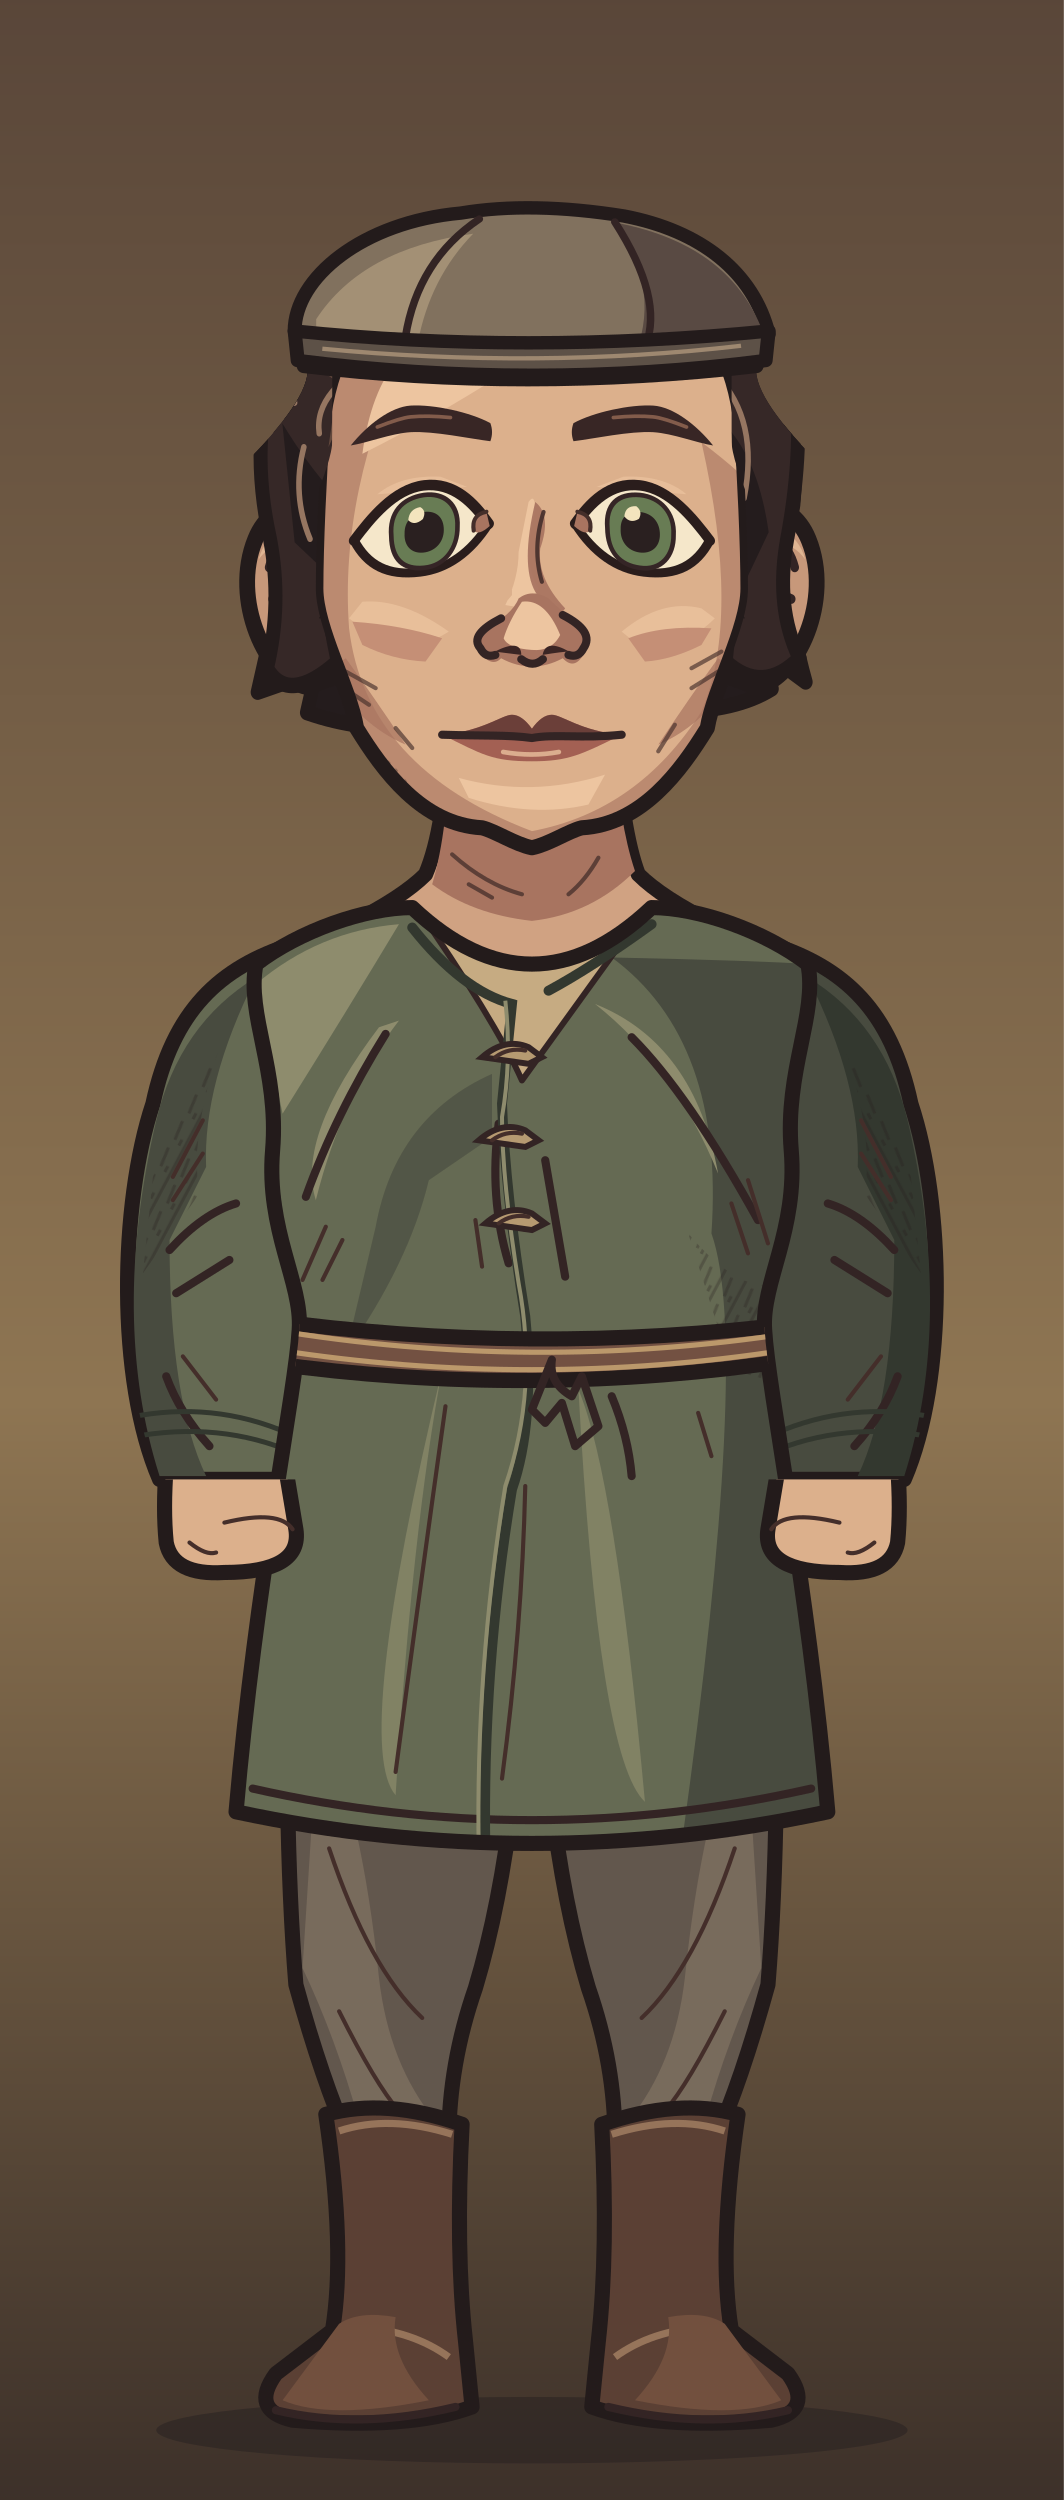
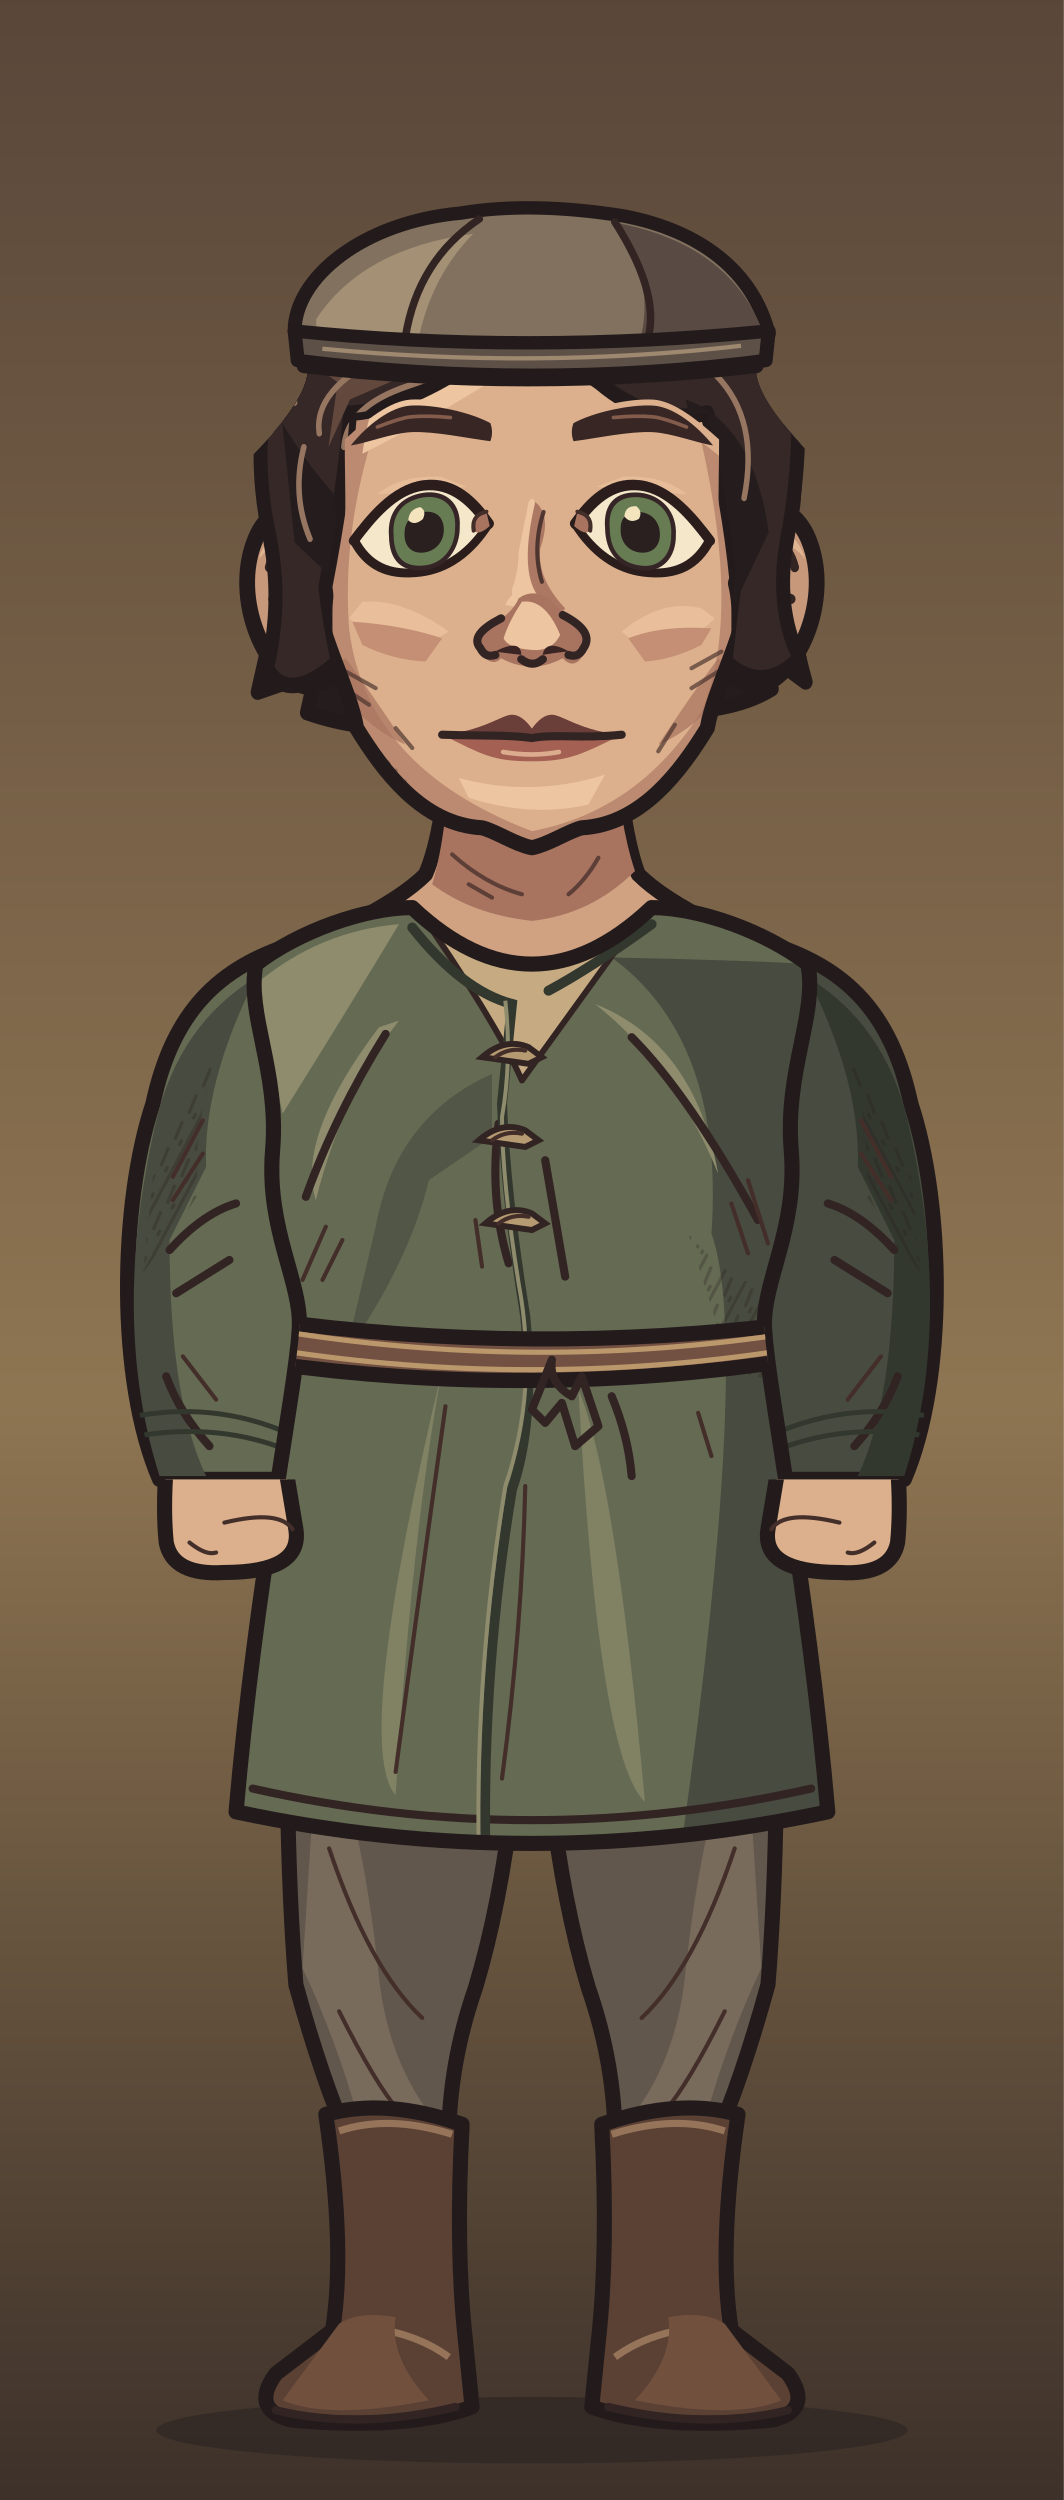
<svg xmlns="http://www.w3.org/2000/svg" xmlns:xlink="http://www.w3.org/1999/xlink" aria-labelledby="title" width="320" height="752" viewBox="0 0 320 752" role="img">
  <defs>
    <style>
      .edge {stroke:#231b1b;stroke-width:4.55;stroke-linecap:round;stroke-linejoin:round}
      .seam {fill:none;stroke:#332424;stroke-width:2.45;stroke-linecap:round;stroke-linejoin:round}
      .etch {fill:none;stroke:#442e2a;stroke-width:1.25;stroke-linecap:round}
      .hair-line {fill:none;stroke:#967661;stroke-width:1.45;stroke-linecap:round}
      .white {fill:#f5e7ca;stroke:#2a1d1c;stroke-width:2.65;stroke-linejoin:round}
      .label {fill:#efdfc1;font:600 20px Georgia,serif}
      .muted {fill:#b8aa96;font:13px 'Segoe UI',sans-serif}
      .section {fill:#dcbb8e;font:600 14px 'Segoe UI',sans-serif}
    </style>
    <linearGradient id="umber" x2="0" y2="1" gradientUnits="objectBoundingBox">
      <stop stop-color="#594639" />
      <stop offset=".56" stop-color="#8e7552" />
      <stop offset="1" stop-color="#3c3029" />
    </linearGradient>
    <linearGradient id="ash" x2="0" y2="1" gradientUnits="objectBoundingBox">
      <stop stop-color="#3b423d" />
      <stop offset=".56" stop-color="#7a7d67" />
      <stop offset="1" stop-color="#242b28" />
    </linearGradient>
    <linearGradient id="rose" x2="0" y2="1" gradientUnits="objectBoundingBox">
      <stop stop-color="#51404a" />
      <stop offset=".56" stop-color="#8a6972" />
      <stop offset="1" stop-color="#372c33" />
    </linearGradient>
    <pattern id="paper-grain" width="63" height="57" patternUnits="userSpaceOnUse">
      <path d="M1 16l2-1m21-4 5-2m16 7 6-1M12 32l3-1m16 11 4-1m20-14 4 1M4 51l5-1m41 0 9-2" fill="none" stroke="#231a1b" stroke-width=".85" opacity=".19" />
      <path d="M4 5l9-1m29 2 2-1M1 40l4-1m12 9 1-1m21-23 4-1m9 12 5-2" fill="none" stroke="#f0dbb5" stroke-width=".85" opacity=".23" />
      <path d="M16 19h.6m13-3h.7m28 6h.7m-39 15h.6m23 4h.6m-12 11h.7m29-39h.7" fill="none" stroke="#21191a" stroke-width="1.2" opacity=".28" stroke-linecap="round" />
    </pattern>
    <pattern id="ink-lines" width="7" height="9" patternUnits="userSpaceOnUse" patternTransform="rotate(28)">
      <path d="M1 -2V10m2.8-8 .6 6m1.9-1v5" stroke="#271d1d" stroke-width=".95" fill="none" opacity=".65" />
    </pattern>
    <radialGradient id="vignette" cx=".5" cy=".39" r=".72">
      <stop offset=".47" stop-color="#20191c" stop-opacity="0" />
      <stop offset="1" stop-color="#20191c" stop-opacity=".48" />
    </radialGradient>
    <g id="firs" fill="currentColor">
      <path d="M10 439Q15 379 12 300L9 220 15 146 15 54 19 80 21 147 28 230 25 326 29 439Z" />
      <path d="M17 169Q27 174 45 174L57 169 49 179 27 187 17 185                M18 194Q29 196 52 192L63 183 56 194 26 205 16 207                M15 225Q46 230 67 218L77 206 71 223 42 238 18 241                M17 252Q48 255 78 245L91 230 84 249 52 266 20 269                M14 282Q40 281 71 278L88 261 84 281 57 291 19 298                M19 312Q43 316 69 310L88 299 84 310 58 322 22 325" />
      <path d="M6 312 0 315V284L11 285M0 266 13 270V250L0 249M0 220 15 221 15 206 0 202                M0 180 16 181V167L0 165M0 141 15 150V138L0 133M0 112 17 127V118L0 104" />
      <path d="M64 440Q55 380 58 324L59 258 63 217 68 222 65 266 68 328 76 440Z                M63 291Q78 294 89 282L100 267 96 283 81 301 62 307                M63 323Q80 323 106 304L98 321 68 339                M63 316Q44 306 37 293L41 307 64 329Z" />
    </g>
    <g id="brambles" fill="none" stroke="currentColor" stroke-linecap="round" stroke-linejoin="round">
      <path stroke-width="3.8" d="M9 440Q13 401 21 380T26 333m-8 57Q39 375 43 352m-28 46Q6 377 0 376M41 440Q41 402 63 385m-20 44q26-6 39-30" />
      <path stroke-width="2" d="M23 364l14-13m-12 4-7-15m20 29 17-4m-15-1 1-11m13 49 2-17m2 14 18-5m-34 32q-12-10-17-10" />
    </g>
    <g id="night-scratches" fill="none" stroke="currentColor" stroke-width="1.2" stroke-linecap="round">
      <path d="M16 113q32-11 54-8m-30 9 16-3m184-40q19-4 44 1m-11 7 19 4                M24 335q33-3 68-16m-44 16 26-4m164-9q31 5 60-3m-39 8 38-3                M27 391q22-6 52-5m168 14q28-8 57-8m-40 11 24-4                M55 178l18-6m177 36 17 3m-12-4 17-1" />
    </g>
    <g id="shirt-setting">
      <rect width="320" height="440" fill="url(#umber)" />
      <path d="M50 217q24 8 64 1l-15 7-56 6m176-90q39-13 70-5l-26 4 28 2-64 6" fill="#856c54" opacity=".5" />
      <use xlink:href="#firs" style="color:#342827" opacity=".52" transform="translate(-26 8)" />
      <use xlink:href="#firs" style="color:#413128" opacity=".58" transform="translate(340 101) scale(-1 .81)" />
      <use xlink:href="#night-scratches" style="color:#dfbb87" opacity=".28" />
      <use xlink:href="#brambles" style="color:#291f22" opacity=".71" />
      <rect width="320" height="440" fill="url(#vignette)" />
      <rect width="320" height="440" fill="url(#paper-grain)" />
    </g>
    <g id="armor-setting">
      <rect width="320" height="440" fill="url(#ash)" />
      <path d="M42 173q49-4 68 3l-43 6 25 3-49 4m151 35q47 10 104-6l-26 14-62 8Z" fill="#707764" opacity=".48" />
      <use xlink:href="#firs" style="color:#27312c" opacity=".64" transform="translate(-36 30)" />
      <use xlink:href="#firs" style="color:#303833" opacity=".75" transform="translate(324 45) scale(-.86 1.03)" />
      <use xlink:href="#brambles" style="color:#252a27" opacity=".62" transform="translate(319 10) scale(-1 1)" />
      <use xlink:href="#night-scratches" style="color:#d8d8a9" opacity=".28" transform="translate(-2 21)" />
      <rect width="320" height="440" fill="url(#vignette)" />
      <rect width="320" height="440" fill="url(#paper-grain)" />
    </g>
    <g id="woman-setting">
      <rect width="320" height="440" fill="url(#rose)" />
      <path d="M44 235q40-4 76-1l-20 6-36 2 19 3-44 5m183-50q35 3 60-3l-24 9-31 2" fill="#775d65" opacity=".6" />
      <use xlink:href="#firs" style="color:#3b2b34" opacity=".58" transform="translate(-20 84) scale(.86 .91)" />
      <use xlink:href="#firs" style="color:#3d2e39" opacity=".68" transform="translate(327 54) scale(-.85 .98)" />
      <path d="M300 440q-2-82-6-173l-9-103 7-35 12 42 9 98 7 171Z                M294 195q-10-18-25-24l-15-1 13-4 11 2 18 15                M285 162q-13-22-34-27l-7 4 7-11 17 4 20 17                M303 242q-18-23-36-27l-13 3 15-9 11 2 21 15" fill="#3a2b33" opacity=".64" />
      <use xlink:href="#brambles" style="color:#2d2229" opacity=".8" transform="translate(12 6)" />
      <use xlink:href="#night-scratches" style="color:#e1b8a8" opacity=".28" transform="translate(0 7)" />
      <rect width="320" height="440" fill="url(#vignette)" />
      <rect width="320" height="440" fill="url(#paper-grain)" />
    </g>
    <pattern id="mail-rings" width="14" height="13" patternUnits="userSpaceOnUse" patternTransform="rotate(-7)">
      <path d="M-1 2q3-3 6 0 1 3-2 5Q0 8-1 5M6 2q3-3 6 0 1 3-2 5Q7 8 6 5M3 8q3-3 6 0 1 3-2 5-3 1-4-2M10 8q3-3 6 0" fill="none" stroke="#2d2c28" stroke-width="1.6" stroke-linecap="round" />
      <path d="M-.5 4q1.5-2 3-1m5 1q1.4-2 3-1M4 10q1.5-2 3-1m4 1q1.4-2 3-1" fill="none" stroke="#9a9b87" stroke-width="1.12" opacity=".78" stroke-linecap="round" />
    </pattern>
    <pattern id="armor-plates" width="47" height="24" patternUnits="userSpaceOnUse" patternTransform="translate(4 4) rotate(2)">
      <path d="M1 0l21 .7 1 18-3 3-17-1-1-4Zm24 1 19-1 2 15-3 7-19-2Z" fill="#85867a" stroke="#352e2a" stroke-width="1.75" stroke-linejoin="round" />
      <path d="M2 2l18 .2-.2 4L5 7 4 17Zm24 0 16-1 1 4-14 2-3 10Z" fill="#a9a58d" />
      <path d="M19 4l4 14-3 3-16-1 13-4Zm22 2 4 10-2 5-17-1 13-4Z" fill="#62655f" />
      <path d="M7 7l1-.5m6 12 3-2m16-7 5-1m-7 5 4-2" fill="none" stroke="#d0c0a0" stroke-width=".9" opacity=".76" />
      <path d="M6 12q2-2 2.7 1-1 2.2-2.7.5Zm12 1q1.8-2 2.4.6-1 2.6-2.5.8Zm11 1q1-2.2 2.8-1-.2 2.9-2.8 2.1Zm12-2q2.2-1.4 2.3.8-1 2.3-2.3.5Z" fill="#3c342d" />
    </pattern>
    <clipPath id="portrait-frame">
      <rect width="320" height="752" />
    </clipPath>
    <clipPath id="headgear-hair-back-reveal">
      <path d="M92.368 109.5H227.632Q225.632 118.5 245.632 138.5L320 215V440H0V215L74.368 138.5Q94.368 118.5 92.368 109.5Z" />
    </clipPath>
    <clipPath id="wardrobe-torso-mask">
      <path d="M124 273 C110 273 90 280 77 290 C74 305 84 322 82 346 C80 370 91 386 90 400 C89 418 77 476 71 545 Q160 564 249 545 C243 476 231 418 230 400 C229 386 240 370 238 346 C236 322 246 305 243 290 C230 280 210 273 196 273 Q160 307 124 273Z" />
    </clipPath>
    <clipPath id="wardrobe-sleeve-mask">
      <path d="M88 284 C66 291 52 304 46 332 C36 362 35 415 48 445 H87 Q111 406 106 336Z" />
    </clipPath>
    <clipPath id="face-shape-clip">
      <path d="M 160 73 C 191 73 219 90 223 128 C 224 143 225 164 225 177 C 225 189 214.75 207 212.75 219 C 204.75 232 193 248 175 249 C 171 250 165 254 160 255 C 155 254 149 250 145 249 C 127 248 115.25 232 107.25 219 C 105.25 207 95 189 95 177 C 95 164 96 143 97 128 C 101 90 129 73 160 73 Z" />
    </clipPath>
    <clipPath id="face-features-eye-left">
      <path d="M-21 0 C-16 -6 -9 -14 0 -14 C9 -14 15 -7 19.5 0 C14 8 7 12 -1 12 C-11 12 -17 8 -21 0Z" />
    </clipPath>
    <clipPath id="face-features-eye-right">
      <path d="M-21 0 C-16 -6 -9 -14 0 -14 C9 -14 15 -7 19.5 0 C14 8 7 12 -1 12 C-11 12 -17 8 -21 0Z" />
    </clipPath>
    <clipPath id="face-features-nose-bridge">
      <path d="M154 144H167V179L172 185V187H149V185L154 179Z" />
    </clipPath>
    <clipPath id="headgear-hair-front-reveal">
      <path d="M92.368 109.5H227.632Q225.632 118.5 245.632 138.5L320 215V440H0V215L74.368 138.5Q94.368 118.5 92.368 109.5Z" />
    </clipPath>
-     <clipPath id="headgear-hair-face">
-       <path d="M25 0H100V164Q100 178 96 186Q160 177 224 186Q220 178 220 164V0H295V337H25Z" />
-     </clipPath>
    <mask id="hair-face-opening" maskUnits="userSpaceOnUse" x="0" y="0" width="320" height="440">
      <rect fill="white" x="0" y="0" width="320" height="440" />
      <g clip-path="url(#face-shape-clip)">
-         <path d="M220 132C220 117 197 107 160 107S100 117 100 132C100 142 89 158 89 176V300H231V176C231 158 220 142 220 132Z" fill="black" />
+         <path d="M103.7 132.2C110.5 125.98 117.5 120.6 123.5 120.2C130.5 119.8 141.5 122.2 149 125.48Q160 133.48 171 125.48C178.5 122.2 189.5 119.8 196.5 120.2C202.5 120.6 209.5 125.98 216.3 132.2C216.3 141.2 216.1 143 216.1 160C216.1 169 220 175 220 184V300H100V184C100 175 103.9 169 103.9 160C103.9 143 103.7 141.2 103.7 132.2Z" fill="black" />
      </g>
    </mask>
    <clipPath id="hair-crown-clip">
      <path d="M97 198q-16 13-23 2 5-19 1-38-7-29 2-52 9-36 38-49 25-14 48-9 28-6 54 12 28 18 29 53 2 21-3 45-4 20 4 35-12 11-24 1Q226 172 226.5 174Q224 151 217 125Q199 129 182 116Q166 106 155 98Q142 112 118 121Q108 125 101 125Q99 148 93 176Q94 185 97 198Z" />
    </clipPath>
    <clipPath id="full-costume-hands-clip">
      <rect x="0" y="445" width="320" height="307" />
    </clipPath>
  </defs>
  <g data-part="full-costume">
    <rect width="320" height="752" fill="url(#umber)" />
    <ellipse cx="160" cy="731" rx="113" ry="10" fill="#261f20" opacity=".5" />
    <g>
      <path d="M87 469 L158 469 Q158 548 143 598 Q135 621 135 644 H105 Q97 626 89 597 Q85 548 87 469Z" fill="#62574d" class="edge" />
      <path d="M96 514 Q109 546 114 595 Q117 621 131 638 H108Q101 613 91 592Z" fill="#8c7c69" opacity=".53" />
      <path d="M99 556Q111 592 127 607 M102 605Q113 627 120 635" class="etch" />
      <g transform="translate(0 0)">
        <path d="M98 636Q116 631 139 639Q137 677 140 704L142 724Q123 731 88 728Q75 725 83 714L100 701Q104 677 98 636Z" fill="#5b4034" class="edge" />
        <path d="M102 641Q117 636 136 642M108 700Q124 701 135 709 M100 705Q104 710 117 715" fill="none" stroke="#96745a" stroke-width="2.15" />
        <path d="M102 699Q108 695 119 697Q117 709 129 722Q99 728 85 722Z" fill="#72503e" />
        <path d="M83 725Q108 731 137 724" class="seam" />
      </g>
    </g>
    <g transform="translate(320 0) scale(-1 1)">
      <path d="M87 469 L158 469 Q158 548 143 598 Q135 621 135 644 H105 Q97 626 89 597 Q85 548 87 469Z" fill="#62574d" class="edge" />
      <path d="M96 514 Q109 546 114 595 Q117 621 131 638 H108Q101 613 91 592Z" fill="#8c7c69" opacity=".53" />
      <path d="M99 556Q111 592 127 607 M102 605Q113 627 120 635" class="etch" />
      <g transform="translate(0 0)">
        <path d="M98 636Q116 631 139 639Q137 677 140 704L142 724Q123 731 88 728Q75 725 83 714L100 701Q104 677 98 636Z" fill="#5b4034" class="edge" />
        <path d="M102 641Q117 636 136 642M108 700Q124 701 135 709 M100 705Q104 710 117 715" fill="none" stroke="#96745a" stroke-width="2.15" />
        <path d="M102 699Q108 695 119 697Q117 709 129 722Q99 728 85 722Z" fill="#72503e" />
        <path d="M83 725Q108 731 137 724" class="seam" />
      </g>
    </g>
  </g>
  <g clip-path="url(#portrait-frame)">
    <g id="hair-back">
      <g clip-path="url(#headgear-hair-back-reveal)">
        <g transform="matrix(0.926 0 0 1.024 11.765 -3.765)">
          <path d="M104 96q-25 16-27 45-7 21 0 42l-6 24 19-6-3 12q35 11 69-6 59 12 82-1l-4-12 15 10q-9-29-4-52 4-39-23-58Z" fill="#241c1d" class="edge" />
        </g>
      </g>
    </g>
    <g data-part="neck">
      <g id="face-shape-neck">
        <path d="M 135 219 Q 134 249 128 263 Q 121 270 105 278 L 122 301 198 301 215 278 Q 199 270 192 263 Q 187 250 185 219 Z" fill="#d0a282" class="edge" />
        <path d="M 135 224 185 224 Q 186 247 191 262 Q 178 275 160 277 Q 142 275 130 266 Q 135 249 135 224 Z" fill="#a87460" />
        <path d="M 136 257 q 10 9 21 12 m -16 -3 7 4 m 32 -12 q -4 7 -9 11" class="etch" opacity=".75" />
      </g>
    </g>
    <g id="wardrobe-outfit-nw_nov_svita" data-outfit="nw_nov_svita">
      <path d="M88 284 C66 291 52 304 46 332 C36 362 35 415 48 445 H87 Q111 406 106 336Z" fill="#656a53" class="edge" />
      <g data-part="sleeve-left" clip-path="url(#wardrobe-sleeve-mask)">
        <path d="M47 337 Q54 308 77 294 Q61 326 62 351 L51 373 Q51 421 62 444 H48 Q33 397 47 337Z" fill="#484b3f" />
        <path d="M46 354 Q57 326 66 315 Q57 342 60 359 L43 383Z" fill="url(#ink-lines)" opacity=".44" />
        <path d="M51 376 q10 -11 20 -14 m-18 27 16 -10 M50 414 q4 11 13 21" class="seam" />
        <path d="M52 354 l9 -17 m-9 24 9 -14 m-6 61 10 13" class="etch" />
        <path d="M36 427 Q61 421 84 430 M36 433 Q63 427 86 436" fill="none" stroke="#33382f" stroke-width="1.5" />
      </g>
      <g transform="translate(320 0) scale(-1 1)">
        <path d="M88 284 C66 291 52 304 46 332 C36 362 35 415 48 445 H87 Q111 406 106 336Z" fill="#484b3f" class="edge" />
        <g data-part="sleeve-right" clip-path="url(#wardrobe-sleeve-mask)">
          <path d="M47 337 Q54 308 77 294 Q61 326 62 351 L51 373 Q51 421 62 444 H48 Q33 397 47 337Z" fill="#33382f" />
          <path d="M46 354 Q57 326 66 315 Q57 342 60 359 L43 383Z" fill="url(#ink-lines)" opacity=".44" />
          <path d="M51 376 q10 -11 20 -14 m-18 27 16 -10 M50 414 q4 11 13 21" class="seam" />
          <path d="M52 354 l9 -17 m-9 24 9 -14 m-6 61 10 13" class="etch" />
          <path d="M36 427 Q61 421 84 430 M36 433 Q63 427 86 436" fill="none" stroke="#33382f" stroke-width="1.5" />
        </g>
      </g>
      <path d="M124 273 C110 273 90 280 77 290 C74 305 84 322 82 346 C80 370 91 386 90 400 C89 418 77 476 71 545 Q160 564 249 545 C243 476 231 418 230 400 C229 386 240 370 238 346 C236 322 246 305 243 290 C230 280 210 273 196 273 Q160 307 124 273Z" fill="#656a53" />
      <g data-part="torso" clip-path="url(#wardrobe-torso-mask)">
        <path d="M77 296 Q96 280 120 278 Q105 303 85 335Z" fill="#8e8c6d" />
        <path d="M184 288 Q230 289 243 290 L254 555 H205 Q226 405 214 371 Q218 313 184 288Z" fill="#484b3f" />
        <path d="M78 344 Q88 359 84 381 L69 402 L61 359Z" fill="#484b3f" />
        <path d="M207 371 Q223 390 235 386 L234 416 L220 412Z" fill="url(#ink-lines)" opacity=".42" />
        <path d="M120 307 Q103 329 95 361 Q89 342 114 309Z M179 302 Q209 314 216 353 Q203 321 179 302Z" fill="#8e8c6d" />
        <path d="M133 412Q124 460 119 540Q106 525 133 412Z M174 418Q185 444 194 542Q180 529 174 418Z" fill="#8e8c6d" opacity=".68" />
        <path d="M134 423Q126 480 119 533 M158 447Q157 490 151 535" class="etch" />
        <path d="M76 538Q160 557 244 538" class="seam" />
        <path d="M116 311 Q101 335 92 360 M190 312 Q207 329 228 367 M150 338 q-3 22 3 42 m11 -31 6 35 M184 420q5 12 6 24" class="seam" />
        <path d="M98 369 l-7 16 m12 -12 -6 12 M225 355 l6 19 m-11 -12 5 15 M143 367 l2 14 m65 44 4 13" class="etch" />
        <path d="M124 271 Q160 295 196 271 L157 325 Q149 307 124 271 Z" fill="#c6ab82" stroke="#332424" stroke-width="1.8" stroke-linejoin="round" />
        <path d="M124 279 Q139 298 154 302 L151 332 Q152 359 158 396 Q161 428 154 448 Q145 502 146 557 M196 278 Q178 291 165 298" fill="none" stroke="#33382f" stroke-width="3" stroke-linecap="round" />
        <path d="M152 301 Q154 319 151 336 Q151 355 156 386 Q162 418 152 447 Q143 502 144 557" fill="none" stroke="#8e8c6d" stroke-width="1.2" />
        <path d="M148 323 Q119 336 113 369 L104 407 Q123 380 129 355 L148 342 Z" fill="#484b3f" opacity=".63" />
        <path d="M145 318 q7 -6 14 -3 l4 3 -4 2z" fill="#b69a71" stroke="#332424" stroke-width="1.8" />
        <path d="M149 318 q4 -3 9 -2" class="etch" />
        <path d="M144 343 q7 -6 14 -3 l4 3 -4 2z" fill="#b69a71" stroke="#332424" stroke-width="1.8" />
        <path d="M148 343 q4 -3 9 -2" class="etch" />
        <path d="M146 368 q7 -6 14 -3 l4 3 -4 2z" fill="#b69a71" stroke="#332424" stroke-width="1.8" />
        <path d="M150 368 q4 -3 9 -2" class="etch" />
      </g>
      <path d="M124 273 C110 273 90 280 77 290 C74 305 84 322 82 346 C80 370 91 386 90 400 C89 418 77 476 71 545 Q160 564 249 545 C243 476 231 418 230 400 C229 386 240 370 238 346 C236 322 246 305 243 290 C230 280 210 273 196 273 Q160 307 124 273Z" fill="none" class="edge" />
      <g data-part="belt" clip-path="url(#wardrobe-torso-mask)">
        <path d="M80 397Q160 408 240 398L239 409Q160 421 81 410Z" fill="#735142" class="edge" />
        <path d="M82 400Q160 413 238 401M83 406Q160 418 237 406" fill="none" stroke="#bb986b" stroke-width="1.55" stroke-linecap="round" />
        <path d="M166 409Q165 416 172 420L175 414 180 429 173 435 169 422 164 428 160 424Z" fill="#967451" class="seam" />
      </g>
    </g>
    <g id="face-shape">
      <g id="face-shape-ears">
        <g transform="translate(105 179) scale(-1.046 1.19)">
          <path d="M -4 -15 C 7 -26 22 -25 27 -14 C 34 1 24 21 12 23 L -4 18 Z" fill="#c7987a" class="edge" />
          <path d="M 7 -15 C 16 -20 24 -16 26 -9 C 22 -14 16 -14 13 -11 L 10 -1 Z" fill="#edc5a0" opacity=".66" />
          <path d="M 23 -7 Q 20 -17 10 -11 L 7 2 M 22 1 Q 15 -2 11 6" class="seam" />
        </g>
        <g transform="translate(215 179) scale(1.046 1.19)">
          <path d="M -4 -15 C 7 -26 22 -25 27 -14 C 34 1 24 21 12 23 L -4 18 Z" fill="#c7987a" class="edge" />
          <path d="M 7 -15 C 16 -20 24 -16 26 -9 C 22 -14 16 -14 13 -11 L 10 -1 Z" fill="#edc5a0" opacity=".66" />
          <path d="M 23 -7 Q 20 -17 10 -11 L 7 2 M 22 1 Q 15 -2 11 6" class="seam" />
        </g>
      </g>
      <path d="M 160 73 C 191 73 219 90 223 128 C 224 143 225 164 225 177 C 225 189 214.75 207 212.75 219 C 204.75 232 193 248 175 249 C 171 250 165 254 160 255 C 155 254 149 250 145 249 C 127 248 115.25 232 107.25 219 C 105.25 207 95 189 95 177 C 95 164 96 143 97 128 C 101 90 129 73 160 73 Z" fill="#dcb08c" />
      <g clip-path="url(#face-shape-clip)">
        <path d="M 70 141 Q 104 91 123 103 Q 102 148 105 189 Q 110 231 160 250 Q 192 244 211 214 Q 223 186 211 133 Q 235 151 250 174 L 250 265 70 265 Z" fill="#bb8a70" />
        <path d="M 109 136.5 Q 114 99 142 98 Q 173 89 195 107 Q 174 98 152 112 Q 130 126 109 136.5 Z" fill="#edc5a0" />
        <g transform="translate(160 0) scale(-1 1)">
          <path d="M 25 190 Q 39 180 51 181 L 55 186 Q 45 194 32 194 Z" fill="#edc5a0" opacity=".72" />
          <path d="M 27 192 Q 39 188 54 187 L 51 194 Q 42 198.5 32 199 Z" fill="#c58f76" />
          <path d="M 56 198 Q 48 209 38 224 Q 52 218 62 202 Z" fill="#a87460" opacity=".73" />
        </g>
        <g transform="translate(160 0) scale(1 1)">
          <path d="M 27 190 Q 39 180 51 183 L 55 186 Q 45 196 32 194 Z" fill="#edc5a0" opacity=".72" />
          <path d="M 29 192 Q 39 188 54 189 L 51 194 Q 42 198.5 34 199 Z" fill="#c58f76" />
          <path d="M 56 198 Q 48 209 38 224 Q 52 218 62 202 Z" fill="#a87460" opacity=".73" />
        </g>
        <path d="M 92 183 Q 99 211 120 232 L 132 247 119 248 Q 98 234 85 212 Z M 229 184 Q 224 217 203 241 L 193 250 209 247 Q 230 233 240 211 Z" fill="url(#ink-lines)" opacity=".42" />
        <path d="M 138 234 Q 160 240 182 233 L 177 242 Q 160 246 141 240 Z" fill="#edc5a0" />
        <path d="M 104 202 l 9 5 m -8 1 6 4 m 97 -11 9 -5 m -9 11 8 -5 m -97 17 5 6 m 74 1 5 -8" class="etch" opacity=".65" />
      </g>
      <path d="M 160 73 C 191 73 219 90 223 128 C 224 143 225 164 225 177 C 225 189 214.75 207 212.75 219 C 204.75 232 193 248 175 249 C 171 250 165 254 160 255 C 155 254 149 250 145 249 C 127 248 115.25 232 107.25 219 C 105.25 207 95 189 95 177 C 95 164 96 143 97 128 C 101 90 129 73 160 73 Z" fill="none" class="edge" />
    </g>
    <g clip-path="url(#face-shape-clip)">
      <g data-part="eyes">
        <g transform="matrix(1 -0.12 0 1 127.5 160)">
          <path d="M-14 -13 Q-7 -18 5 -16 L13 -12" fill="#edc5a0" opacity=".65" />
          <path d="M-21 0 C-16 -6 -9 -14 0 -14 C9 -14 15 -7 19.5 0 C14 8 7 12 -1 12 C-11 12 -17 8 -21 0Z" class="white" />
          <g clip-path="url(#face-features-eye-left)">
            <g transform="translate(0 0) scale(1 1)">
              <path d="M-9.8 0 C-10.4 -7 -6.6 -10.9 0 -11.1 C6.1 -11.2 10.5 -7 10.1 -.3 C10.2 5.9 6.4 11 0 10.8 C-6.1 10.7 -9.7 7.2 -9.8 0Z" fill="#687c54" stroke="#352526" stroke-width="1.4" />
              <path d="M-5.8 -.2C-5.9-3.8-3.5-6 .1-6 3.8-6 6-3.6 6 .1 6 3.9 3.3 6.3-.2 6.2-3.9 6.1-6 3.3-5.8-.2Z" fill="#2a2020" />
              <path d="M-4.7-4.1Q-4.4-7.4-1.1-7.6 .9-6.3-.3-3.9-2.9-2-4.7-4.1Z" fill="#f3e4bd" />
            </g>
          </g>
          <path d="M-21 0 C-16 -6 -9 -14 0 -14 C9 -14 15 -7 19.5 0" fill="none" stroke="#2a1d1c" stroke-width="3.15" stroke-linecap="round" />
          <path d="M18.8 -3.8 Q14.2 -3.4 15 1.4 Q16.5 3.2 19.8 .6Z" fill="#a87460" />
          <path d="M18.8 -3.8 Q14.2 -3.4 15 1.4" class="etch" />
        </g>
        <g transform="matrix(-1 -0.12 0 1 192.5 160)">
          <path d="M-14 -13 Q-7 -18 5 -16 L13 -12" fill="#edc5a0" opacity=".65" />
          <path d="M-21 0 C-16 -6 -9 -14 0 -14 C9 -14 15 -7 19.5 0 C14 8 7 12 -1 12 C-11 12 -17 8 -21 0Z" class="white" />
          <g clip-path="url(#face-features-eye-right)">
            <g transform="translate(0 0) scale(-1 1)">
              <path d="M-9.8 0 C-10.4 -7 -6.6 -10.9 0 -11.1 C6.1 -11.2 10.5 -7 10.1 -.3 C10.2 5.9 6.4 11 0 10.8 C-6.1 10.7 -9.7 7.2 -9.8 0Z" fill="#687c54" stroke="#352526" stroke-width="1.4" />
              <path d="M-5.8 -.2C-5.9-3.8-3.5-6 .1-6 3.8-6 6-3.6 6 .1 6 3.9 3.3 6.3-.2 6.2-3.9 6.1-6 3.3-5.8-.2Z" fill="#2a2020" />
              <path d="M-4.7-4.1Q-4.4-7.4-1.1-7.6 .9-6.3-.3-3.9-2.9-2-4.7-4.1Z" fill="#f3e4bd" />
            </g>
          </g>
          <path d="M-21 0 C-16 -6 -9 -14 0 -14 C9 -14 15 -7 19.5 0" fill="none" stroke="#2a1d1c" stroke-width="3.15" stroke-linecap="round" />
          <path d="M18.8 -3.8 Q14.2 -3.4 15 1.4 Q16.5 3.2 19.8 .6Z" fill="#a87460" />
          <path d="M18.8 -3.8 Q14.2 -3.4 15 1.4" class="etch" />
        </g>
      </g>
      <g data-part="brows">
        <g transform="matrix(1 0 0 1 127.5 131)">
          <path d="M-22 3 C-17 -3.22 -10 -8.6 -4 -9 C3 -9.4 14 -7 20 -3.72 Q21 -1 20 1.72 C14 1 3 -1.4 -4 -1 C-10 -0.6 -17 2.22 -22 3Z" fill="#382625" />
          <path d="M-14 -2.55 Q-7 -5.3 -4 -5.6 Q1 -6.1 8 -5.4" fill="none" stroke="#835c4b" stroke-width="1.1" stroke-linecap="round" />
        </g>
        <g transform="matrix(-1 0 0 1 192.5 131)">
          <path d="M-22 3 C-17 -3.22 -10 -8.6 -4 -9 C3 -9.4 14 -7 20 -3.72 Q21 -1 20 1.72 C14 1 3 -1.4 -4 -1 C-10 -0.6 -17 2.22 -22 3Z" fill="#382625" />
          <path d="M-14 -2.55 Q-7 -5.3 -4 -5.6 Q1 -6.1 8 -5.4" fill="none" stroke="#835c4b" stroke-width="1.1" stroke-linecap="round" />
        </g>
      </g>
      <g data-part="nose">
        <g clip-path="url(#face-features-nose-bridge)">
          <path d="M159 151 Q161 148 161 154 Q157 169 162 177 L158 183 152 182 Q156 174 156 166Z" fill="#edc5a0" />
          <path d="M161 151 Q166 155 162.5 165 Q161.5 174 170 183 L167 187 161 178 Q156.5 170 161 151Z" fill="#a87460" opacity=".93" />
          <path d="M163.5 154 Q160 165 163 175" class="etch" opacity=".9" />
        </g>
        <path d="M156 180 Q160 177 165 180 C167 182 169.28 184 174 188 Q178 192 176 196 Q173 202 169.28 198 Q160 203 150.72 198 Q148 201 144 196 Q142 192 146 189 Q154 185 156 180Z" fill="#a87460" />
        <path d="M157 181 Q164 180 168.5 191 Q165.95 196 160 195.5 Q152.775 195 151.5 192 Q153 187 157 181Z" fill="#edc5a0" />
        <path d="M150.72 186 Q141 191 144.5 195 Q146 198 149 197 M169.28 185 Q179 190 175.5 195 Q174 198 171 197" class="seam" />
        <path d="M148.8 196 q8 -4 8 1 q-8 -1 -8 -1Z M163.2 197 q1 -5 8 -1 q-2 0 -8 1Z" fill="#3b2524" />
        <path d="M156.8 198.3 Q160.25 201 163.3 198.3" class="seam" />
      </g>
      <g data-part="mouth">
        <path d="M133 221 C145.15 220 151 215 154 215 Q157 215 160 219.2 Q163 215 166 215 C169 215 174.85 220 187 221 C174.85 227 171 229 160 229 C148 229 145.15 227 133 221Z" fill="#a36053" />
        <path d="M133 221 C145.15 220 151 215 154 215 Q157 215 160 219.2 Q163 215 166 215 C169 215 174.85 220 187 221 C174.85 222.25 167 220.7 160 222 C153 221 145.15 221.4 133 221Z" fill="#56322f" opacity=".72" />
        <path d="M133 221 C145.15 221.4 153 221 160 222 C167 220.7 174.85 222.25 187 221" class="seam" />
        <path d="M151.36 226.2 Q160 227.7 168.1 226.2" fill="none" stroke="#edc5a0" stroke-width="1.4" stroke-linecap="round" opacity=".76" />
      </g>
    </g>
    <g id="hair-front">
      <g clip-path="url(#headgear-hair-front-reveal)">
-         <g clip-path="url(#headgear-hair-face)">
-           <g mask="url(#hair-face-opening)">
-             <g transform="matrix(0.926 0 0 1.024 11.765 -3.765)">
-               <path d="M97 198q-16 13-23 2 5-19 1-38-7-29 2-52 9-36 38-49 25-14 48-9 28-6 54 12 28 18 29 53 2 21-3 45-4 20 4 35-12 11-24 1Q226 172 226.5 174Q224 151 217 125Q199 129 182 116Q166 106 155 98Q142 112 118 121Q108 125 101 125Q99 148 93 176Q94 185 97 198Z" fill="#362827" class="edge" />
-               <g clip-path="url(#hair-crown-clip)">
-                 <path d="M91 112q6-26 41-35 19-3 37-2 15-4 25-16-6 21-26 26-13 15-39 25l-28 11-7 14 3-19Zm76-20q22-1 37-12-3 9-9 12 13 4 21 14-25-5-38-11Z" fill="#63493d" />
-                 <path d="M79 128q8 12 17 21l1 26-14-12Zm123-38 26-13 13 25Z M210 121q22 7 27 39l-11 21Z" fill="#241c1d" />
-                 <path d="M83 122q-3-14 18-24t25-16q10-10 31-9t40-12M91 131q-2-13 21-23 17-7 26-18 10-10 29-6t41-9M99 135q1-12 21-18t27-14q12-10 32-10 17-1 38-11M184 106q22-5 36 8t9 36M86 135q-4 14 2 27" fill="none" stroke="#967661" stroke-width="1.8" stroke-linecap="round" stroke-linejoin="round" />
-               </g>
+         <g mask="url(#hair-face-opening)">
+           <g transform="matrix(0.926 0 0 1.024 11.765 -3.765)">
+             <path d="M97 198q-16 13-23 2 5-19 1-38-7-29 2-52 9-36 38-49 25-14 48-9 28-6 54 12 28 18 29 53 2 21-3 45-4 20 4 35-12 11-24 1Q226 172 226.5 174Q224 151 217 125Q199 129 182 116Q166 106 155 98Q142 112 118 121Q108 125 101 125Q99 148 93 176Q94 185 97 198Z" fill="#362827" class="edge" />
+             <g clip-path="url(#hair-crown-clip)">
+               <path d="M91 112q6-26 41-35 19-3 37-2 15-4 25-16-6 21-26 26-13 15-39 25l-28 11-7 14 3-19Zm76-20q22-1 37-12-3 9-9 12 13 4 21 14-25-5-38-11Z" fill="#63493d" />
+               <path d="M79 128q8 12 17 21l1 26-14-12Zm123-38 26-13 13 25Z M210 121q22 7 27 39l-11 21Z" fill="#241c1d" />
+               <path d="M83 122q-3-14 18-24t25-16q10-10 31-9t40-12M91 131q-2-13 21-23 17-7 26-18 10-10 29-6t41-9M99 135q1-12 21-18t27-14q12-10 32-10 17-1 38-11M184 106q22-5 36 8t9 36M86 135q-4 14 2 27" fill="none" stroke="#967661" stroke-width="1.8" stroke-linecap="round" stroke-linejoin="round" />
            </g>
          </g>
        </g>
      </g>
    </g>
    <g id="headgear-nw_nov_round_cap">
      <g transform="matrix(0.926 0 0 0.887 11.765 6.438)">
        <path d="M83 105C83 87 105 68 137 65Q160 61 190 66C215 71 232 85 237 106L233 117 Q158 126 86 117Z" fill="#81715e" class="edge" />
        <path d="M90 101Q105 77 141 72 Q127 87 123 109L90 112Z" fill="#a39075" />
        <path d="M186 68 Q224 75 235 105L221 114 194 112Q202 89 186 68Z" fill="#594a43" />
        <path d="M119 107Q123 81 143 67M197 110Q203 94 187 68" class="seam" />
        <path d="M83 105Q158 113 237 105L236 115Q161 125 84 115Z" fill="#5d5147" class="edge" />
        <path d="M92 111Q162 118 228 110" fill="none" stroke="#9e8870" stroke-width="1.45" />
      </g>
    </g>
  </g>
  <g data-part="handheld-equipment">
    <g data-part="hands" clip-path="url(#full-costume-hands-clip)">
      <g>
        <path d="M50 441 Q49 454 50 464 Q52 474 67.5 473Q91 473 89 460 L86 442Z" fill="#dcb08c" class="edge" data-part="hand" />
        <path d="M67.5 458Q84 454 88 460 M57 464q5 4 8 3" class="etch" />
      </g>
      <g transform="translate(320 0) scale(-1 1)">
        <path d="M50 441 Q49 454 50 464 Q52 474 67.5 473Q91 473 89 460 L86 442Z" fill="#dcb08c" class="edge" data-part="hand" />
        <path d="M67.5 458Q84 454 88 460 M57 464q5 4 8 3" class="etch" />
      </g>
    </g>
  </g>
</svg>
